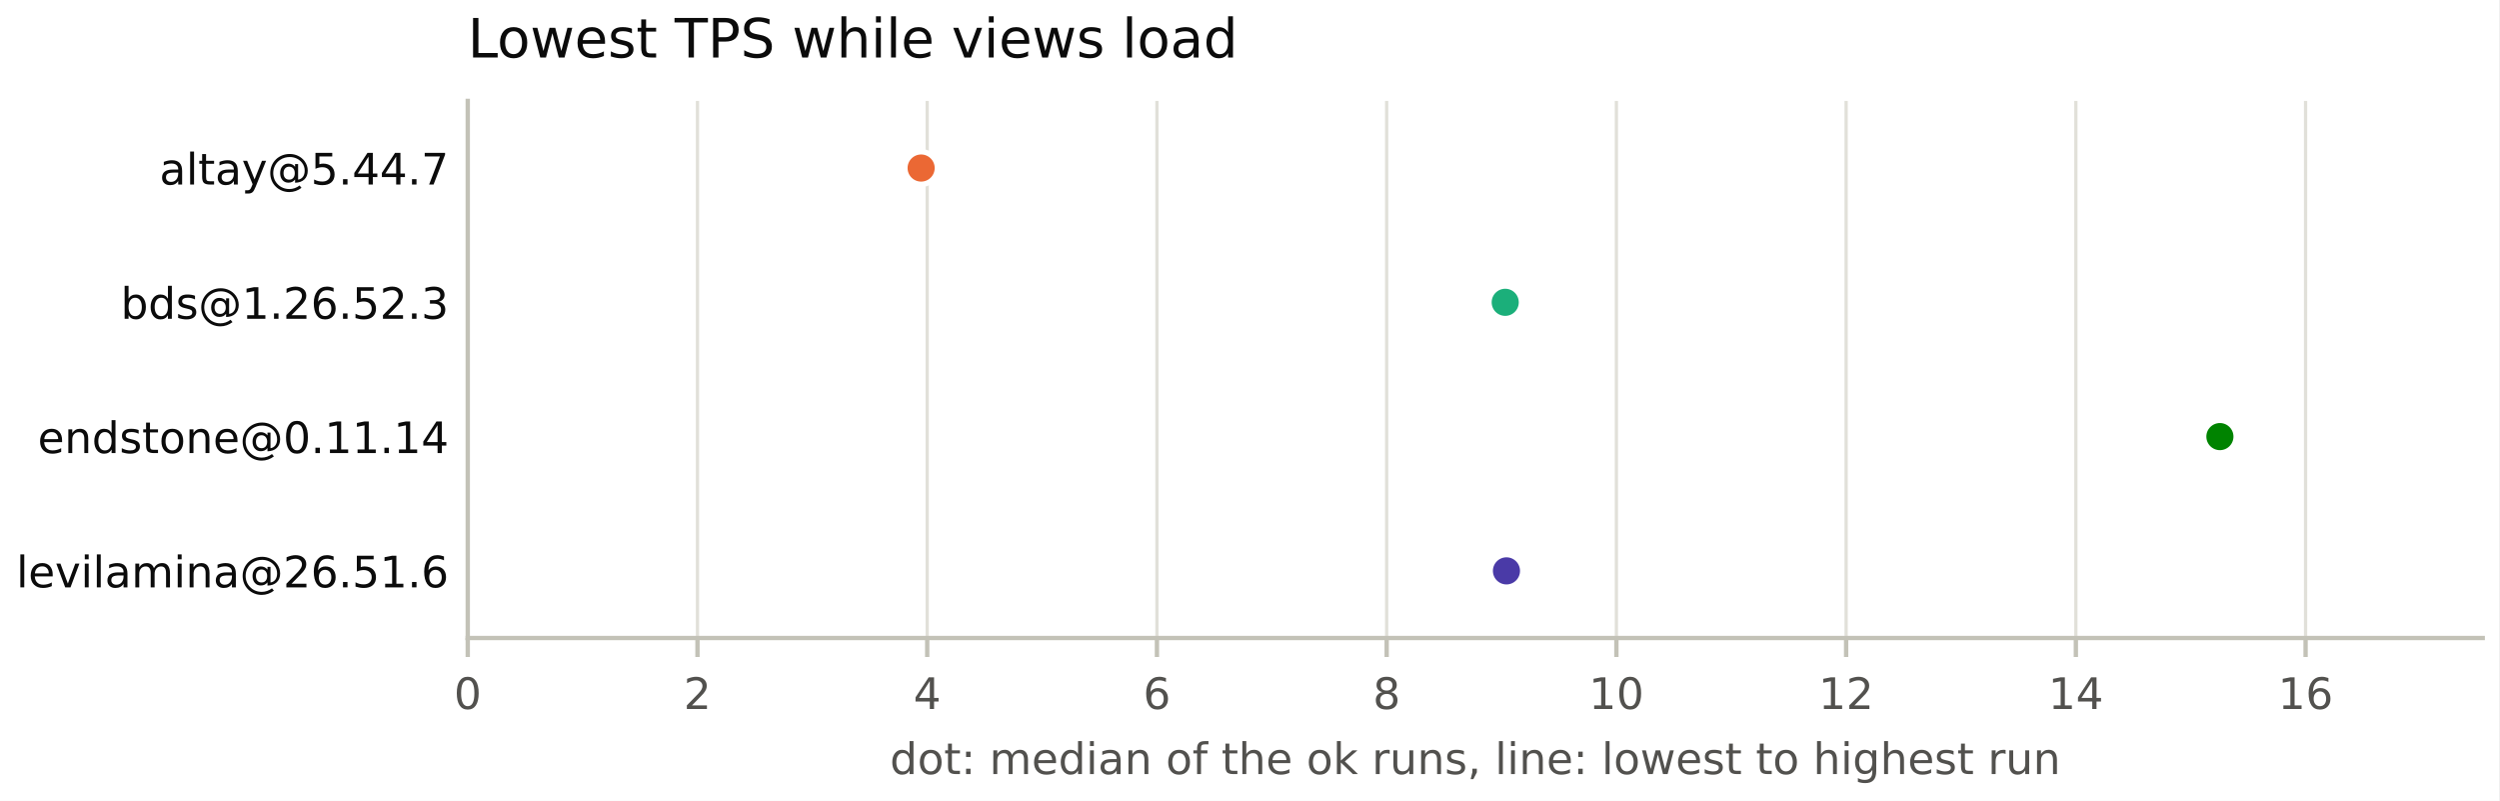
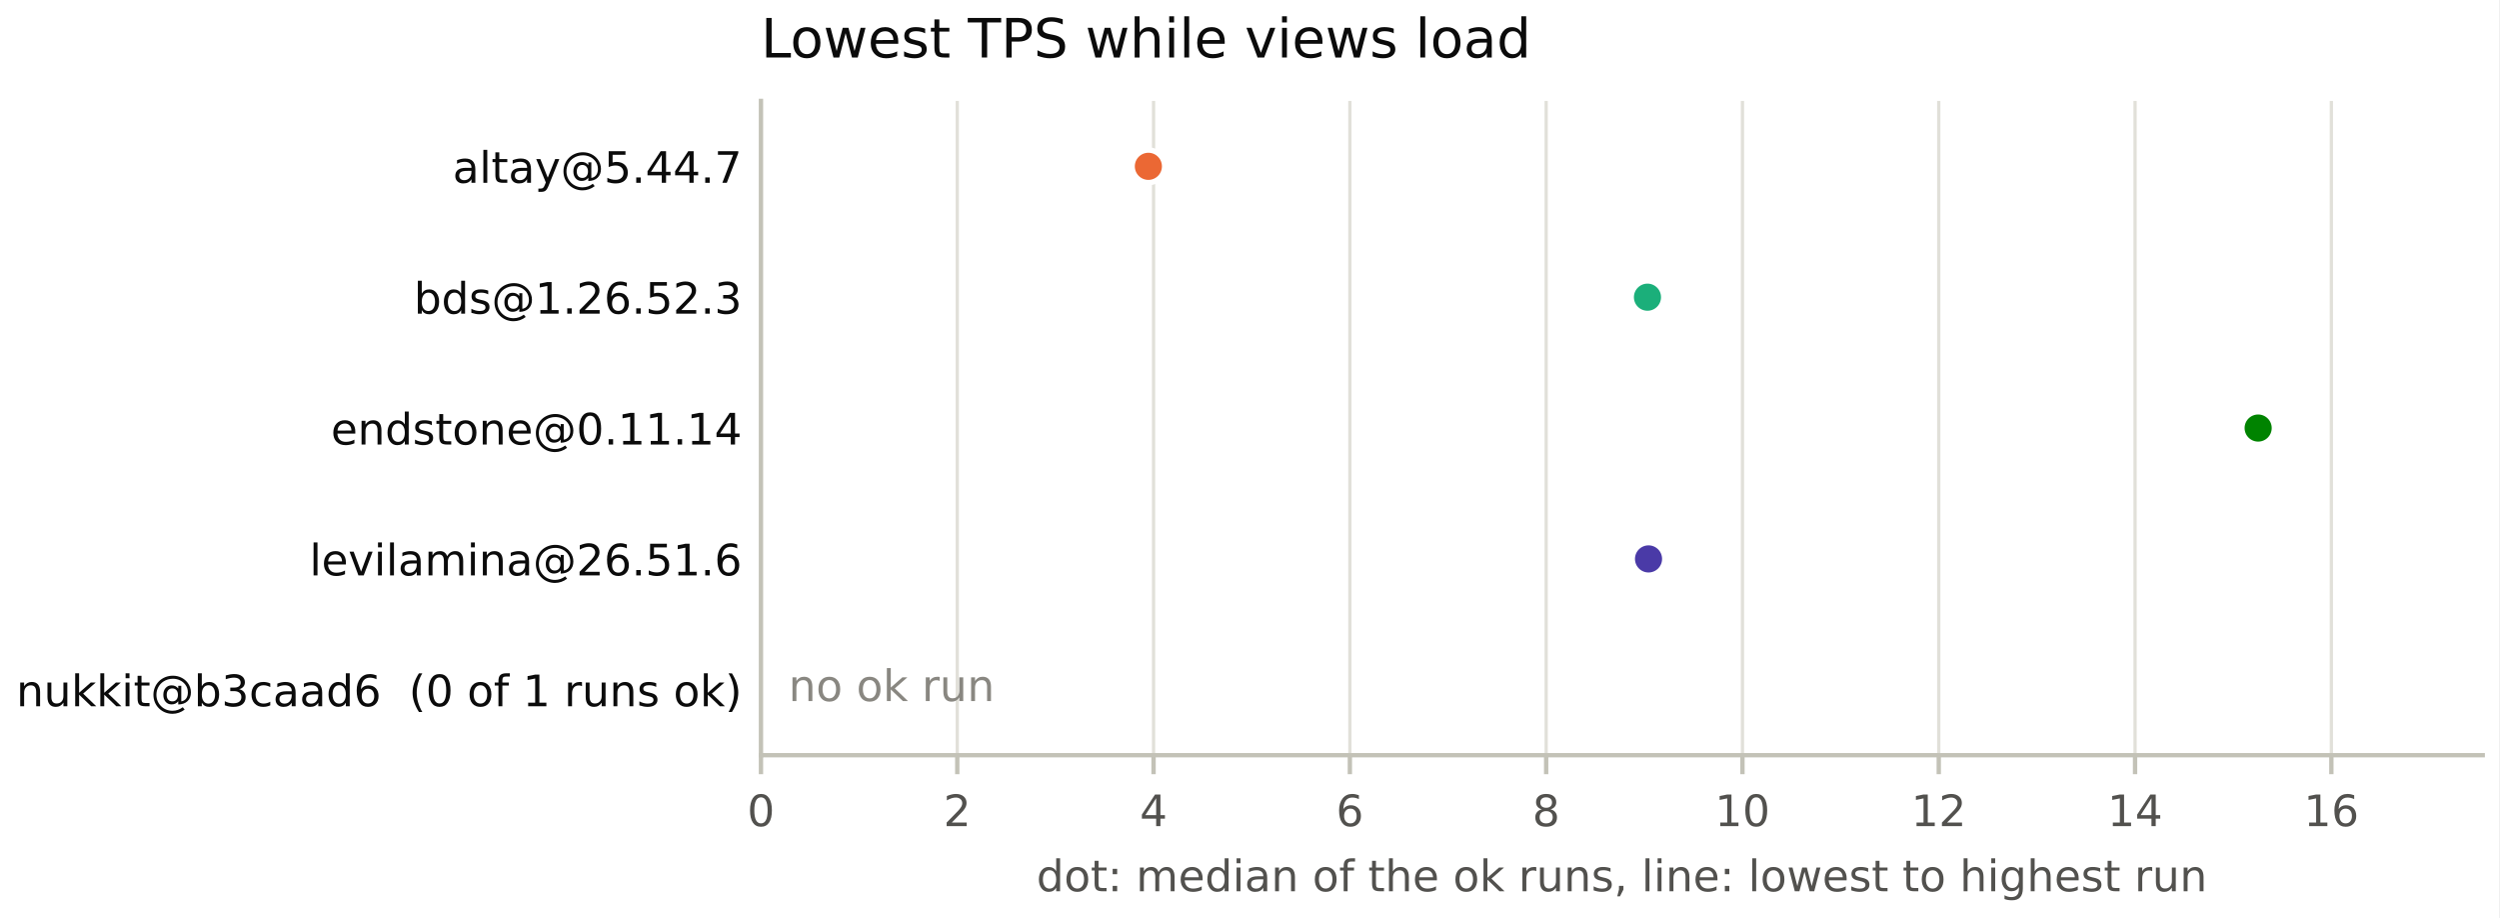
- <svg xmlns="http://www.w3.org/2000/svg" xmlns:xlink="http://www.w3.org/1999/xlink" width="460.8pt" height="147.6pt" viewBox="0 0 460.8 147.6" version="1.1">
+ <svg xmlns="http://www.w3.org/2000/svg" xmlns:xlink="http://www.w3.org/1999/xlink" width="460.8pt" height="169.2pt" viewBox="0 0 460.8 169.2" version="1.1">
  <defs>
    <style type="text/css">*{stroke-linejoin: round; stroke-linecap: butt}</style>
  </defs>
  <g id="figure_1">
    <g id="patch_1">
-       <path d="M 0 147.6  L 460.8 147.6  L 460.8 0  L 0 0  z " style="fill: #ffffff" />
+       <path d="M 0 169.2  L 460.8 169.2  L 460.8 0  L 0 0  z " style="fill: #ffffff" />
    </g>
    <g id="axes_1">
      <g id="patch_2">
-         <path d="M 86.25 117.599  L 457.8 117.599  L 457.8 18.599  L 86.25 18.599  z " style="fill: #ffffff" />
+         <path d="M 140.318 139.199  L 457.8 139.199  L 457.8 18.599  L 140.318 18.599  z " style="fill: #ffffff" />
      </g>
      <g id="matplotlib.axis_1">
        <g id="xtick_1">
          <g id="line2d_1">
-             <path d="M 86.25 117.599  L 86.25 18.599  " clip-path="url(#pc4e7d0402a)" style="fill: none; stroke: #e1e0d9; stroke-width: 0.6; stroke-linecap: square" />
+             <path d="M 140.318 139.199  L 140.318 18.599  " clip-path="url(#p6a9ef74139)" style="fill: none; stroke: #e1e0d9; stroke-width: 0.6; stroke-linecap: square" />
          </g>
          <g id="line2d_2">
            <defs>
-               <path id="mcd3a18408b" d="M 0 0  L 0 3.5  " style="stroke: #c3c2b7; stroke-width: 0.8" />
+               <path id="m540778a1bc" d="M 0 0  L 0 3.5  " style="stroke: #c3c2b7; stroke-width: 0.8" />
            </defs>
            <g>
-               <use xlink:href="#mcd3a18408b" x="86.25" y="117.599" style="fill: #c3c2b7; stroke: #c3c2b7; stroke-width: 0.8" />
+               <use xlink:href="#m540778a1bc" x="140.318" y="139.199" style="fill: #c3c2b7; stroke: #c3c2b7; stroke-width: 0.8" />
            </g>
          </g>
          <g id="text_1">
-             <g style="fill: #52514e" transform="translate(83.70524 130.6773) scale(0.08 -0.08)">
+             <g style="fill: #52514e" transform="translate(137.7727 152.2773) scale(0.08 -0.08)">
              <defs>
                <path id="DejaVuSans-13" d="M 2034 4250  Q 1547 4250 1301 3770  Q 1056 3291 1056 2328  Q 1056 1369 1301 889  Q 1547 409 2034 409  Q 2525 409 2770 889  Q 3016 1369 3016 2328  Q 3016 3291 2770 3770  Q 2525 4250 2034 4250  z M 2034 4750  Q 2819 4750 3233 4129  Q 3647 3509 3647 2328  Q 3647 1150 3233 529  Q 2819 -91 2034 -91  Q 1250 -91 836 529  Q 422 1150 422 2328  Q 422 3509 836 4129  Q 1250 4750 2034 4750  z " transform="scale(0.015625)" />
              </defs>
              <use xlink:href="#DejaVuSans-13" />
            </g>
          </g>
        </g>
        <g id="xtick_2">
          <g id="line2d_3">
-             <path d="M 128.611 117.599  L 128.611 18.599  " clip-path="url(#pc4e7d0402a)" style="fill: none; stroke: #e1e0d9; stroke-width: 0.6; stroke-linecap: square" />
+             <path d="M 176.514 139.199  L 176.514 18.599  " clip-path="url(#p6a9ef74139)" style="fill: none; stroke: #e1e0d9; stroke-width: 0.6; stroke-linecap: square" />
          </g>
          <g id="line2d_4">
            <g>
-               <use xlink:href="#mcd3a18408b" x="128.611" y="117.599" style="fill: #c3c2b7; stroke: #c3c2b7; stroke-width: 0.8" />
+               <use xlink:href="#m540778a1bc" x="176.514" y="139.199" style="fill: #c3c2b7; stroke: #c3c2b7; stroke-width: 0.8" />
            </g>
          </g>
          <g id="text_2">
-             <g style="fill: #52514e" transform="translate(126.0659 130.6773) scale(0.08 -0.08)">
+             <g style="fill: #52514e" transform="translate(173.9691 152.2773) scale(0.08 -0.08)">
              <defs>
                <path id="DejaVuSans-15" d="M 1228 531  L 3431 531  L 3431 0  L 469 0  L 469 531  Q 828 903 1448 1529  Q 2069 2156 2228 2338  Q 2531 2678 2651 2914  Q 2772 3150 2772 3378  Q 2772 3750 2511 3984  Q 2250 4219 1831 4219  Q 1534 4219 1204 4116  Q 875 4013 500 3803  L 500 4441  Q 881 4594 1212 4672  Q 1544 4750 1819 4750  Q 2544 4750 2975 4387  Q 3406 4025 3406 3419  Q 3406 3131 3298 2873  Q 3191 2616 2906 2266  Q 2828 2175 2409 1742  Q 1991 1309 1228 531  z " transform="scale(0.015625)" />
              </defs>
              <use xlink:href="#DejaVuSans-15" />
            </g>
          </g>
        </g>
        <g id="xtick_3">
          <g id="line2d_5">
-             <path d="M 170.971 117.599  L 170.971 18.599  " clip-path="url(#pc4e7d0402a)" style="fill: none; stroke: #e1e0d9; stroke-width: 0.6; stroke-linecap: square" />
+             <path d="M 212.71 139.199  L 212.71 18.599  " clip-path="url(#p6a9ef74139)" style="fill: none; stroke: #e1e0d9; stroke-width: 0.6; stroke-linecap: square" />
          </g>
          <g id="line2d_6">
            <g>
-               <use xlink:href="#mcd3a18408b" x="170.971" y="117.599" style="fill: #c3c2b7; stroke: #c3c2b7; stroke-width: 0.8" />
+               <use xlink:href="#m540778a1bc" x="212.71" y="139.199" style="fill: #c3c2b7; stroke: #c3c2b7; stroke-width: 0.8" />
            </g>
          </g>
          <g id="text_3">
-             <g style="fill: #52514e" transform="translate(168.4265 130.6773) scale(0.08 -0.08)">
+             <g style="fill: #52514e" transform="translate(210.1654 152.2773) scale(0.08 -0.08)">
              <defs>
                <path id="DejaVuSans-17" d="M 2419 4116  L 825 1625  L 2419 1625  L 2419 4116  z M 2253 4666  L 3047 4666  L 3047 1625  L 3713 1625  L 3713 1100  L 3047 1100  L 3047 0  L 2419 0  L 2419 1100  L 313 1100  L 313 1709  L 2253 4666  z " transform="scale(0.015625)" />
              </defs>
              <use xlink:href="#DejaVuSans-17" />
            </g>
          </g>
        </g>
        <g id="xtick_4">
          <g id="line2d_7">
-             <path d="M 213.332 117.599  L 213.332 18.599  " clip-path="url(#pc4e7d0402a)" style="fill: none; stroke: #e1e0d9; stroke-width: 0.6; stroke-linecap: square" />
+             <path d="M 248.907 139.199  L 248.907 18.599  " clip-path="url(#p6a9ef74139)" style="fill: none; stroke: #e1e0d9; stroke-width: 0.6; stroke-linecap: square" />
          </g>
          <g id="line2d_8">
            <g>
-               <use xlink:href="#mcd3a18408b" x="213.332" y="117.599" style="fill: #c3c2b7; stroke: #c3c2b7; stroke-width: 0.8" />
+               <use xlink:href="#m540778a1bc" x="248.907" y="139.199" style="fill: #c3c2b7; stroke: #c3c2b7; stroke-width: 0.8" />
            </g>
          </g>
          <g id="text_4">
-             <g style="fill: #52514e" transform="translate(210.7871 130.6773) scale(0.08 -0.08)">
+             <g style="fill: #52514e" transform="translate(246.3618 152.2773) scale(0.08 -0.08)">
              <defs>
                <path id="DejaVuSans-19" d="M 2113 2584  Q 1688 2584 1439 2293  Q 1191 2003 1191 1497  Q 1191 994 1439 701  Q 1688 409 2113 409  Q 2538 409 2786 701  Q 3034 994 3034 1497  Q 3034 2003 2786 2293  Q 2538 2584 2113 2584  z M 3366 4563  L 3366 3988  Q 3128 4100 2886 4159  Q 2644 4219 2406 4219  Q 1781 4219 1451 3797  Q 1122 3375 1075 2522  Q 1259 2794 1537 2939  Q 1816 3084 2150 3084  Q 2853 3084 3261 2657  Q 3669 2231 3669 1497  Q 3669 778 3244 343  Q 2819 -91 2113 -91  Q 1303 -91 875 529  Q 447 1150 447 2328  Q 447 3434 972 4092  Q 1497 4750 2381 4750  Q 2619 4750 2861 4703  Q 3103 4656 3366 4563  z " transform="scale(0.015625)" />
              </defs>
              <use xlink:href="#DejaVuSans-19" />
            </g>
          </g>
        </g>
        <g id="xtick_5">
          <g id="line2d_9">
-             <path d="M 255.693 117.599  L 255.693 18.599  " clip-path="url(#pc4e7d0402a)" style="fill: none; stroke: #e1e0d9; stroke-width: 0.6; stroke-linecap: square" />
+             <path d="M 285.103 139.199  L 285.103 18.599  " clip-path="url(#p6a9ef74139)" style="fill: none; stroke: #e1e0d9; stroke-width: 0.6; stroke-linecap: square" />
          </g>
          <g id="line2d_10">
            <g>
-               <use xlink:href="#mcd3a18408b" x="255.693" y="117.599" style="fill: #c3c2b7; stroke: #c3c2b7; stroke-width: 0.8" />
+               <use xlink:href="#m540778a1bc" x="285.103" y="139.199" style="fill: #c3c2b7; stroke: #c3c2b7; stroke-width: 0.8" />
            </g>
          </g>
          <g id="text_5">
-             <g style="fill: #52514e" transform="translate(253.1477 130.6773) scale(0.08 -0.08)">
+             <g style="fill: #52514e" transform="translate(282.5581 152.2773) scale(0.08 -0.08)">
              <defs>
                <path id="DejaVuSans-1b" d="M 2034 2216  Q 1584 2216 1326 1975  Q 1069 1734 1069 1313  Q 1069 891 1326 650  Q 1584 409 2034 409  Q 2484 409 2743 651  Q 3003 894 3003 1313  Q 3003 1734 2745 1975  Q 2488 2216 2034 2216  z M 1403 2484  Q 997 2584 770 2862  Q 544 3141 544 3541  Q 544 4100 942 4425  Q 1341 4750 2034 4750  Q 2731 4750 3128 4425  Q 3525 4100 3525 3541  Q 3525 3141 3298 2862  Q 3072 2584 2669 2484  Q 3125 2378 3379 2068  Q 3634 1759 3634 1313  Q 3634 634 3220 271  Q 2806 -91 2034 -91  Q 1263 -91 848 271  Q 434 634 434 1313  Q 434 1759 690 2068  Q 947 2378 1403 2484  z M 1172 3481  Q 1172 3119 1398 2916  Q 1625 2713 2034 2713  Q 2441 2713 2670 2916  Q 2900 3119 2900 3481  Q 2900 3844 2670 4047  Q 2441 4250 2034 4250  Q 1625 4250 1398 4047  Q 1172 3844 1172 3481  z " transform="scale(0.015625)" />
              </defs>
              <use xlink:href="#DejaVuSans-1b" />
            </g>
          </g>
        </g>
        <g id="xtick_6">
          <g id="line2d_11">
-             <path d="M 298.053 117.599  L 298.053 18.599  " clip-path="url(#pc4e7d0402a)" style="fill: none; stroke: #e1e0d9; stroke-width: 0.6; stroke-linecap: square" />
+             <path d="M 321.299 139.199  L 321.299 18.599  " clip-path="url(#p6a9ef74139)" style="fill: none; stroke: #e1e0d9; stroke-width: 0.6; stroke-linecap: square" />
          </g>
          <g id="line2d_12">
            <g>
-               <use xlink:href="#mcd3a18408b" x="298.053" y="117.599" style="fill: #c3c2b7; stroke: #c3c2b7; stroke-width: 0.8" />
+               <use xlink:href="#m540778a1bc" x="321.299" y="139.199" style="fill: #c3c2b7; stroke: #c3c2b7; stroke-width: 0.8" />
            </g>
          </g>
          <g id="text_6">
-             <g style="fill: #52514e" transform="translate(292.9633 130.6773) scale(0.08 -0.08)">
+             <g style="fill: #52514e" transform="translate(316.2095 152.2773) scale(0.08 -0.08)">
              <defs>
                <path id="DejaVuSans-14" d="M 794 531  L 1825 531  L 1825 4091  L 703 3866  L 703 4441  L 1819 4666  L 2450 4666  L 2450 531  L 3481 531  L 3481 0  L 794 0  L 794 531  z " transform="scale(0.015625)" />
              </defs>
              <use xlink:href="#DejaVuSans-14" />
              <use xlink:href="#DejaVuSans-13" transform="translate(63.625 0)" />
            </g>
          </g>
        </g>
        <g id="xtick_7">
          <g id="line2d_13">
-             <path d="M 340.414 117.599  L 340.414 18.599  " clip-path="url(#pc4e7d0402a)" style="fill: none; stroke: #e1e0d9; stroke-width: 0.6; stroke-linecap: square" />
+             <path d="M 357.496 139.199  L 357.496 18.599  " clip-path="url(#p6a9ef74139)" style="fill: none; stroke: #e1e0d9; stroke-width: 0.6; stroke-linecap: square" />
          </g>
          <g id="line2d_14">
            <g>
-               <use xlink:href="#mcd3a18408b" x="340.414" y="117.599" style="fill: #c3c2b7; stroke: #c3c2b7; stroke-width: 0.8" />
+               <use xlink:href="#m540778a1bc" x="357.496" y="139.199" style="fill: #c3c2b7; stroke: #c3c2b7; stroke-width: 0.8" />
            </g>
          </g>
          <g id="text_7">
-             <g style="fill: #52514e" transform="translate(335.3239 130.6773) scale(0.08 -0.08)">
+             <g style="fill: #52514e" transform="translate(352.4058 152.2773) scale(0.08 -0.08)">
              <use xlink:href="#DejaVuSans-14" />
              <use xlink:href="#DejaVuSans-15" transform="translate(63.625 0)" />
            </g>
          </g>
        </g>
        <g id="xtick_8">
          <g id="line2d_15">
-             <path d="M 382.775 117.599  L 382.775 18.599  " clip-path="url(#pc4e7d0402a)" style="fill: none; stroke: #e1e0d9; stroke-width: 0.6; stroke-linecap: square" />
+             <path d="M 393.692 139.199  L 393.692 18.599  " clip-path="url(#p6a9ef74139)" style="fill: none; stroke: #e1e0d9; stroke-width: 0.6; stroke-linecap: square" />
          </g>
          <g id="line2d_16">
            <g>
-               <use xlink:href="#mcd3a18408b" x="382.775" y="117.599" style="fill: #c3c2b7; stroke: #c3c2b7; stroke-width: 0.8" />
+               <use xlink:href="#m540778a1bc" x="393.692" y="139.199" style="fill: #c3c2b7; stroke: #c3c2b7; stroke-width: 0.8" />
            </g>
          </g>
          <g id="text_8">
-             <g style="fill: #52514e" transform="translate(377.6846 130.6773) scale(0.08 -0.08)">
+             <g style="fill: #52514e" transform="translate(388.6021 152.2773) scale(0.08 -0.08)">
              <use xlink:href="#DejaVuSans-14" />
              <use xlink:href="#DejaVuSans-17" transform="translate(63.625 0)" />
            </g>
          </g>
        </g>
        <g id="xtick_9">
          <g id="line2d_17">
-             <path d="M 425.135 117.599  L 425.135 18.599  " clip-path="url(#pc4e7d0402a)" style="fill: none; stroke: #e1e0d9; stroke-width: 0.6; stroke-linecap: square" />
+             <path d="M 429.888 139.199  L 429.888 18.599  " clip-path="url(#p6a9ef74139)" style="fill: none; stroke: #e1e0d9; stroke-width: 0.6; stroke-linecap: square" />
          </g>
          <g id="line2d_18">
            <g>
-               <use xlink:href="#mcd3a18408b" x="425.135" y="117.599" style="fill: #c3c2b7; stroke: #c3c2b7; stroke-width: 0.8" />
+               <use xlink:href="#m540778a1bc" x="429.888" y="139.199" style="fill: #c3c2b7; stroke: #c3c2b7; stroke-width: 0.8" />
            </g>
          </g>
          <g id="text_9">
-             <g style="fill: #52514e" transform="translate(420.0452 130.6773) scale(0.08 -0.08)">
+             <g style="fill: #52514e" transform="translate(424.7985 152.2773) scale(0.08 -0.08)">
              <use xlink:href="#DejaVuSans-14" />
              <use xlink:href="#DejaVuSans-19" transform="translate(63.625 0)" />
            </g>
          </g>
        </g>
        <g id="text_10">
-           <g style="fill: #52514e" transform="translate(164.0894 142.6779) scale(0.08 -0.08)">
+           <g style="fill: #52514e" transform="translate(191.1231 164.2779) scale(0.08 -0.08)">
            <defs>
              <path id="DejaVuSans-47" d="M 2906 2969  L 2906 4863  L 3481 4863  L 3481 0  L 2906 0  L 2906 525  Q 2725 213 2448 61  Q 2172 -91 1784 -91  Q 1150 -91 751 415  Q 353 922 353 1747  Q 353 2572 751 3078  Q 1150 3584 1784 3584  Q 2172 3584 2448 3432  Q 2725 3281 2906 2969  z M 947 1747  Q 947 1113 1208 752  Q 1469 391 1925 391  Q 2381 391 2643 752  Q 2906 1113 2906 1747  Q 2906 2381 2643 2742  Q 2381 3103 1925 3103  Q 1469 3103 1208 2742  Q 947 2381 947 1747  z " transform="scale(0.015625)" />
              <path id="DejaVuSans-52" d="M 1959 3097  Q 1497 3097 1228 2736  Q 959 2375 959 1747  Q 959 1119 1226 758  Q 1494 397 1959 397  Q 2419 397 2687 759  Q 2956 1122 2956 1747  Q 2956 2369 2687 2733  Q 2419 3097 1959 3097  z M 1959 3584  Q 2709 3584 3137 3096  Q 3566 2609 3566 1747  Q 3566 888 3137 398  Q 2709 -91 1959 -91  Q 1206 -91 779 398  Q 353 888 353 1747  Q 353 2609 779 3096  Q 1206 3584 1959 3584  z " transform="scale(0.015625)" />
              <path id="DejaVuSans-57" d="M 1172 4494  L 1172 3500  L 2356 3500  L 2356 3053  L 1172 3053  L 1172 1153  Q 1172 725 1289 603  Q 1406 481 1766 481  L 2356 481  L 2356 0  L 1766 0  Q 1100 0 847 248  Q 594 497 594 1153  L 594 3053  L 172 3053  L 172 3500  L 594 3500  L 594 4494  L 1172 4494  z " transform="scale(0.015625)" />
              <path id="DejaVuSans-1d" d="M 750 794  L 1409 794  L 1409 0  L 750 0  L 750 794  z M 750 3309  L 1409 3309  L 1409 2516  L 750 2516  L 750 3309  z " transform="scale(0.015625)" />
              <path id="DejaVuSans-3" transform="scale(0.015625)" />
              <path id="DejaVuSans-50" d="M 3328 2828  Q 3544 3216 3844 3400  Q 4144 3584 4550 3584  Q 5097 3584 5394 3201  Q 5691 2819 5691 2113  L 5691 0  L 5113 0  L 5113 2094  Q 5113 2597 4934 2840  Q 4756 3084 4391 3084  Q 3944 3084 3684 2787  Q 3425 2491 3425 1978  L 3425 0  L 2847 0  L 2847 2094  Q 2847 2600 2669 2842  Q 2491 3084 2119 3084  Q 1678 3084 1418 2786  Q 1159 2488 1159 1978  L 1159 0  L 581 0  L 581 3500  L 1159 3500  L 1159 2956  Q 1356 3278 1631 3431  Q 1906 3584 2284 3584  Q 2666 3584 2933 3390  Q 3200 3197 3328 2828  z " transform="scale(0.015625)" />
              <path id="DejaVuSans-48" d="M 3597 1894  L 3597 1613  L 953 1613  Q 991 1019 1311 708  Q 1631 397 2203 397  Q 2534 397 2845 478  Q 3156 559 3463 722  L 3463 178  Q 3153 47 2828 -22  Q 2503 -91 2169 -91  Q 1331 -91 842 396  Q 353 884 353 1716  Q 353 2575 817 3079  Q 1281 3584 2069 3584  Q 2775 3584 3186 3129  Q 3597 2675 3597 1894  z M 3022 2063  Q 3016 2534 2758 2815  Q 2500 3097 2075 3097  Q 1594 3097 1305 2825  Q 1016 2553 972 2059  L 3022 2063  z " transform="scale(0.015625)" />
              <path id="DejaVuSans-4c" d="M 603 3500  L 1178 3500  L 1178 0  L 603 0  L 603 3500  z M 603 4863  L 1178 4863  L 1178 4134  L 603 4134  L 603 4863  z " transform="scale(0.015625)" />
              <path id="DejaVuSans-44" d="M 2194 1759  Q 1497 1759 1228 1600  Q 959 1441 959 1056  Q 959 750 1161 570  Q 1363 391 1709 391  Q 2188 391 2477 730  Q 2766 1069 2766 1631  L 2766 1759  L 2194 1759  z M 3341 1997  L 3341 0  L 2766 0  L 2766 531  Q 2569 213 2275 61  Q 1981 -91 1556 -91  Q 1019 -91 701 211  Q 384 513 384 1019  Q 384 1609 779 1909  Q 1175 2209 1959 2209  L 2766 2209  L 2766 2266  Q 2766 2663 2505 2880  Q 2244 3097 1772 3097  Q 1472 3097 1187 3025  Q 903 2953 641 2809  L 641 3341  Q 956 3463 1253 3523  Q 1550 3584 1831 3584  Q 2591 3584 2966 3190  Q 3341 2797 3341 1997  z " transform="scale(0.015625)" />
              <path id="DejaVuSans-51" d="M 3513 2113  L 3513 0  L 2938 0  L 2938 2094  Q 2938 2591 2744 2837  Q 2550 3084 2163 3084  Q 1697 3084 1428 2787  Q 1159 2491 1159 1978  L 1159 0  L 581 0  L 581 3500  L 1159 3500  L 1159 2956  Q 1366 3272 1645 3428  Q 1925 3584 2291 3584  Q 2894 3584 3203 3211  Q 3513 2838 3513 2113  z " transform="scale(0.015625)" />
              <path id="DejaVuSans-49" d="M 2375 4863  L 2375 4384  L 1825 4384  Q 1516 4384 1395 4259  Q 1275 4134 1275 3809  L 1275 3500  L 2222 3500  L 2222 3053  L 1275 3053  L 1275 0  L 697 0  L 697 3053  L 147 3053  L 147 3500  L 697 3500  L 697 3744  Q 697 4328 969 4595  Q 1241 4863 1831 4863  L 2375 4863  z " transform="scale(0.015625)" />
              <path id="DejaVuSans-4b" d="M 3513 2113  L 3513 0  L 2938 0  L 2938 2094  Q 2938 2591 2744 2837  Q 2550 3084 2163 3084  Q 1697 3084 1428 2787  Q 1159 2491 1159 1978  L 1159 0  L 581 0  L 581 4863  L 1159 4863  L 1159 2956  Q 1366 3272 1645 3428  Q 1925 3584 2291 3584  Q 2894 3584 3203 3211  Q 3513 2838 3513 2113  z " transform="scale(0.015625)" />
              <path id="DejaVuSans-4e" d="M 581 4863  L 1159 4863  L 1159 1991  L 2875 3500  L 3609 3500  L 1753 1863  L 3688 0  L 2938 0  L 1159 1709  L 1159 0  L 581 0  L 581 4863  z " transform="scale(0.015625)" />
              <path id="DejaVuSans-55" d="M 2631 2963  Q 2534 3019 2420 3045  Q 2306 3072 2169 3072  Q 1681 3072 1420 2755  Q 1159 2438 1159 1844  L 1159 0  L 581 0  L 581 3500  L 1159 3500  L 1159 2956  Q 1341 3275 1631 3429  Q 1922 3584 2338 3584  Q 2397 3584 2469 3576  Q 2541 3569 2628 3553  L 2631 2963  z " transform="scale(0.015625)" />
              <path id="DejaVuSans-58" d="M 544 1381  L 544 3500  L 1119 3500  L 1119 1403  Q 1119 906 1312 657  Q 1506 409 1894 409  Q 2359 409 2629 706  Q 2900 1003 2900 1516  L 2900 3500  L 3475 3500  L 3475 0  L 2900 0  L 2900 538  Q 2691 219 2414 64  Q 2138 -91 1772 -91  Q 1169 -91 856 284  Q 544 659 544 1381  z M 1991 3584  L 1991 3584  z " transform="scale(0.015625)" />
              <path id="DejaVuSans-56" d="M 2834 3397  L 2834 2853  Q 2591 2978 2328 3040  Q 2066 3103 1784 3103  Q 1356 3103 1142 2972  Q 928 2841 928 2578  Q 928 2378 1081 2264  Q 1234 2150 1697 2047  L 1894 2003  Q 2506 1872 2764 1633  Q 3022 1394 3022 966  Q 3022 478 2636 193  Q 2250 -91 1575 -91  Q 1294 -91 989 -36  Q 684 19 347 128  L 347 722  Q 666 556 975 473  Q 1284 391 1588 391  Q 1994 391 2212 530  Q 2431 669 2431 922  Q 2431 1156 2273 1281  Q 2116 1406 1581 1522  L 1381 1569  Q 847 1681 609 1914  Q 372 2147 372 2553  Q 372 3047 722 3315  Q 1072 3584 1716 3584  Q 2034 3584 2315 3537  Q 2597 3491 2834 3397  z " transform="scale(0.015625)" />
              <path id="DejaVuSans-f" d="M 750 794  L 1409 794  L 1409 256  L 897 -744  L 494 -744  L 750 256  L 750 794  z " transform="scale(0.015625)" />
              <path id="DejaVuSans-4f" d="M 603 4863  L 1178 4863  L 1178 0  L 603 0  L 603 4863  z " transform="scale(0.015625)" />
              <path id="DejaVuSans-5a" d="M 269 3500  L 844 3500  L 1563 769  L 2278 3500  L 2956 3500  L 3675 769  L 4391 3500  L 4966 3500  L 4050 0  L 3372 0  L 2619 2869  L 1863 0  L 1184 0  L 269 3500  z " transform="scale(0.015625)" />
              <path id="DejaVuSans-4a" d="M 2906 1791  Q 2906 2416 2648 2759  Q 2391 3103 1925 3103  Q 1463 3103 1205 2759  Q 947 2416 947 1791  Q 947 1169 1205 825  Q 1463 481 1925 481  Q 2391 481 2648 825  Q 2906 1169 2906 1791  z M 3481 434  Q 3481 -459 3084 -895  Q 2688 -1331 1869 -1331  Q 1566 -1331 1297 -1286  Q 1028 -1241 775 -1147  L 775 -588  Q 1028 -725 1275 -790  Q 1522 -856 1778 -856  Q 2344 -856 2625 -561  Q 2906 -266 2906 331  L 2906 616  Q 2728 306 2450 153  Q 2172 0 1784 0  Q 1141 0 747 490  Q 353 981 353 1791  Q 353 2603 747 3093  Q 1141 3584 1784 3584  Q 2172 3584 2450 3431  Q 2728 3278 2906 2969  L 2906 3500  L 3481 3500  L 3481 434  z " transform="scale(0.015625)" />
            </defs>
            <use xlink:href="#DejaVuSans-47" />
            <use xlink:href="#DejaVuSans-52" transform="translate(63.48438 0)" />
            <use xlink:href="#DejaVuSans-57" transform="translate(124.6719 0)" />
            <use xlink:href="#DejaVuSans-1d" transform="translate(163.875 0)" />
            <use xlink:href="#DejaVuSans-3" transform="translate(197.5625 0)" />
            <use xlink:href="#DejaVuSans-50" transform="translate(229.3438 0)" />
            <use xlink:href="#DejaVuSans-48" transform="translate(326.75 0)" />
            <use xlink:href="#DejaVuSans-47" transform="translate(388.2812 0)" />
            <use xlink:href="#DejaVuSans-4c" transform="translate(451.7656 0)" />
            <use xlink:href="#DejaVuSans-44" transform="translate(479.5469 0)" />
            <use xlink:href="#DejaVuSans-51" transform="translate(540.8281 0)" />
            <use xlink:href="#DejaVuSans-3" transform="translate(604.2031 0)" />
            <use xlink:href="#DejaVuSans-52" transform="translate(635.9844 0)" />
            <use xlink:href="#DejaVuSans-49" transform="translate(697.1719 0)" />
            <use xlink:href="#DejaVuSans-3" transform="translate(732.375 0)" />
            <use xlink:href="#DejaVuSans-57" transform="translate(764.1562 0)" />
            <use xlink:href="#DejaVuSans-4b" transform="translate(803.3594 0)" />
            <use xlink:href="#DejaVuSans-48" transform="translate(866.7344 0)" />
            <use xlink:href="#DejaVuSans-3" transform="translate(928.2656 0)" />
            <use xlink:href="#DejaVuSans-52" transform="translate(960.0469 0)" />
            <use xlink:href="#DejaVuSans-4e" transform="translate(1021.234 0)" />
            <use xlink:href="#DejaVuSans-3" transform="translate(1079.141 0)" />
            <use xlink:href="#DejaVuSans-55" transform="translate(1110.922 0)" />
            <use xlink:href="#DejaVuSans-58" transform="translate(1152.031 0)" />
            <use xlink:href="#DejaVuSans-51" transform="translate(1215.406 0)" />
            <use xlink:href="#DejaVuSans-56" transform="translate(1278.781 0)" />
            <use xlink:href="#DejaVuSans-f" transform="translate(1330.875 0)" />
            <use xlink:href="#DejaVuSans-3" transform="translate(1362.656 0)" />
            <use xlink:href="#DejaVuSans-4f" transform="translate(1394.438 0)" />
            <use xlink:href="#DejaVuSans-4c" transform="translate(1422.219 0)" />
            <use xlink:href="#DejaVuSans-51" transform="translate(1450 0)" />
            <use xlink:href="#DejaVuSans-48" transform="translate(1513.375 0)" />
            <use xlink:href="#DejaVuSans-1d" transform="translate(1574.906 0)" />
            <use xlink:href="#DejaVuSans-3" transform="translate(1608.594 0)" />
            <use xlink:href="#DejaVuSans-4f" transform="translate(1640.375 0)" />
            <use xlink:href="#DejaVuSans-52" transform="translate(1668.156 0)" />
            <use xlink:href="#DejaVuSans-5a" transform="translate(1729.344 0)" />
            <use xlink:href="#DejaVuSans-48" transform="translate(1811.125 0)" />
            <use xlink:href="#DejaVuSans-56" transform="translate(1872.656 0)" />
            <use xlink:href="#DejaVuSans-57" transform="translate(1924.75 0)" />
            <use xlink:href="#DejaVuSans-3" transform="translate(1963.953 0)" />
            <use xlink:href="#DejaVuSans-57" transform="translate(1995.734 0)" />
            <use xlink:href="#DejaVuSans-52" transform="translate(2034.938 0)" />
            <use xlink:href="#DejaVuSans-3" transform="translate(2096.125 0)" />
            <use xlink:href="#DejaVuSans-4b" transform="translate(2127.906 0)" />
            <use xlink:href="#DejaVuSans-4c" transform="translate(2191.281 0)" />
            <use xlink:href="#DejaVuSans-4a" transform="translate(2219.062 0)" />
            <use xlink:href="#DejaVuSans-4b" transform="translate(2282.547 0)" />
            <use xlink:href="#DejaVuSans-48" transform="translate(2345.922 0)" />
            <use xlink:href="#DejaVuSans-56" transform="translate(2407.453 0)" />
            <use xlink:href="#DejaVuSans-57" transform="translate(2459.547 0)" />
            <use xlink:href="#DejaVuSans-3" transform="translate(2498.75 0)" />
            <use xlink:href="#DejaVuSans-55" transform="translate(2530.531 0)" />
            <use xlink:href="#DejaVuSans-58" transform="translate(2571.641 0)" />
            <use xlink:href="#DejaVuSans-51" transform="translate(2635.016 0)" />
          </g>
        </g>
      </g>
      <g id="matplotlib.axis_2">
        <g id="ytick_1">
          <g id="line2d_19" />
          <g id="text_11">
-             <g style="fill: #0b0b0b" transform="translate(29.40649 34.01311) scale(0.08 -0.08)">
+             <g style="fill: #0b0b0b" transform="translate(83.47399 33.6981) scale(0.08 -0.08)">
              <defs>
                <path id="DejaVuSans-5c" d="M 2059 -325  Q 1816 -950 1584 -1140  Q 1353 -1331 966 -1331  L 506 -1331  L 506 -850  L 844 -850  Q 1081 -850 1212 -737  Q 1344 -625 1503 -206  L 1606 56  L 191 3500  L 800 3500  L 1894 763  L 2988 3500  L 3597 3500  L 2059 -325  z " transform="scale(0.015625)" />
                <path id="DejaVuSans-23" d="M 2381 1678  Q 2381 1231 2603 976  Q 2825 722 3213 722  Q 3597 722 3817 978  Q 4038 1234 4038 1678  Q 4038 2116 3813 2373  Q 3588 2631 3206 2631  Q 2828 2631 2604 2375  Q 2381 2119 2381 1678  z M 4084 744  Q 3897 503 3655 389  Q 3413 275 3091 275  Q 2553 275 2217 664  Q 1881 1053 1881 1678  Q 1881 2303 2218 2693  Q 2556 3084 3091 3084  Q 3413 3084 3656 2967  Q 3900 2850 4084 2613  L 4084 3022  L 4531 3022  L 4531 722  Q 4988 791 5245 1139  Q 5503 1488 5503 2041  Q 5503 2375 5404 2669  Q 5306 2963 5106 3213  Q 4781 3622 4314 3839  Q 3847 4056 3297 4056  Q 2913 4056 2559 3954  Q 2206 3853 1906 3653  Q 1416 3334 1139 2817  Q 863 2300 863 1697  Q 863 1200 1042 765  Q 1222 331 1563 0  Q 1891 -325 2322 -495  Q 2753 -666 3244 -666  Q 3647 -666 4036 -530  Q 4425 -394 4750 -141  L 5031 -488  Q 4641 -791 4180 -952  Q 3719 -1113 3244 -1113  Q 2666 -1113 2153 -908  Q 1641 -703 1241 -313  Q 841 78 631 592  Q 422 1106 422 1697  Q 422 2266 634 2781  Q 847 3297 1241 3688  Q 1644 4084 2172 4295  Q 2700 4506 3291 4506  Q 3953 4506 4520 4234  Q 5088 3963 5472 3463  Q 5706 3156 5829 2797  Q 5953 2438 5953 2053  Q 5953 1231 5456 756  Q 4959 281 4084 263  L 4084 744  z " transform="scale(0.015625)" />
                <path id="DejaVuSans-18" d="M 691 4666  L 3169 4666  L 3169 4134  L 1269 4134  L 1269 2991  Q 1406 3038 1543 3061  Q 1681 3084 1819 3084  Q 2600 3084 3056 2656  Q 3513 2228 3513 1497  Q 3513 744 3044 326  Q 2575 -91 1722 -91  Q 1428 -91 1123 -41  Q 819 9 494 109  L 494 744  Q 775 591 1075 516  Q 1375 441 1709 441  Q 2250 441 2565 725  Q 2881 1009 2881 1497  Q 2881 1984 2565 2268  Q 2250 2553 1709 2553  Q 1456 2553 1204 2497  Q 953 2441 691 2322  L 691 4666  z " transform="scale(0.015625)" />
                <path id="DejaVuSans-11" d="M 684 794  L 1344 794  L 1344 0  L 684 0  L 684 794  z " transform="scale(0.015625)" />
                <path id="DejaVuSans-1a" d="M 525 4666  L 3525 4666  L 3525 4397  L 1831 0  L 1172 0  L 2766 4134  L 525 4134  L 525 4666  z " transform="scale(0.015625)" />
              </defs>
              <use xlink:href="#DejaVuSans-44" />
              <use xlink:href="#DejaVuSans-4f" transform="translate(61.28125 0)" />
              <use xlink:href="#DejaVuSans-57" transform="translate(89.0625 0)" />
              <use xlink:href="#DejaVuSans-44" transform="translate(128.2656 0)" />
              <use xlink:href="#DejaVuSans-5c" transform="translate(189.5469 0)" />
              <use xlink:href="#DejaVuSans-23" transform="translate(248.7344 0)" />
              <use xlink:href="#DejaVuSans-18" transform="translate(348.7344 0)" />
              <use xlink:href="#DejaVuSans-11" transform="translate(412.3594 0)" />
              <use xlink:href="#DejaVuSans-17" transform="translate(444.1406 0)" />
              <use xlink:href="#DejaVuSans-17" transform="translate(507.7656 0)" />
              <use xlink:href="#DejaVuSans-11" transform="translate(571.3906 0)" />
              <use xlink:href="#DejaVuSans-1a" transform="translate(603.1719 0)" />
            </g>
          </g>
        </g>
        <g id="ytick_2">
          <g id="line2d_20" />
          <g id="text_12">
-             <g style="fill: #0b0b0b" transform="translate(22.25774 58.76322) scale(0.08 -0.08)">
+             <g style="fill: #0b0b0b" transform="translate(76.32524 57.81819) scale(0.08 -0.08)">
              <defs>
                <path id="DejaVuSans-45" d="M 3116 1747  Q 3116 2381 2855 2742  Q 2594 3103 2138 3103  Q 1681 3103 1420 2742  Q 1159 2381 1159 1747  Q 1159 1113 1420 752  Q 1681 391 2138 391  Q 2594 391 2855 752  Q 3116 1113 3116 1747  z M 1159 2969  Q 1341 3281 1617 3432  Q 1894 3584 2278 3584  Q 2916 3584 3314 3078  Q 3713 2572 3713 1747  Q 3713 922 3314 415  Q 2916 -91 2278 -91  Q 1894 -91 1617 61  Q 1341 213 1159 525  L 1159 0  L 581 0  L 581 4863  L 1159 4863  L 1159 2969  z " transform="scale(0.015625)" />
                <path id="DejaVuSans-16" d="M 2597 2516  Q 3050 2419 3304 2112  Q 3559 1806 3559 1356  Q 3559 666 3084 287  Q 2609 -91 1734 -91  Q 1441 -91 1130 -33  Q 819 25 488 141  L 488 750  Q 750 597 1062 519  Q 1375 441 1716 441  Q 2309 441 2620 675  Q 2931 909 2931 1356  Q 2931 1769 2642 2001  Q 2353 2234 1838 2234  L 1294 2234  L 1294 2753  L 1863 2753  Q 2328 2753 2575 2939  Q 2822 3125 2822 3475  Q 2822 3834 2567 4026  Q 2313 4219 1838 4219  Q 1578 4219 1281 4162  Q 984 4106 628 3988  L 628 4550  Q 988 4650 1302 4700  Q 1616 4750 1894 4750  Q 2613 4750 3031 4423  Q 3450 4097 3450 3541  Q 3450 3153 3228 2886  Q 3006 2619 2597 2516  z " transform="scale(0.015625)" />
              </defs>
              <use xlink:href="#DejaVuSans-45" />
              <use xlink:href="#DejaVuSans-47" transform="translate(63.48438 0)" />
              <use xlink:href="#DejaVuSans-56" transform="translate(126.9688 0)" />
              <use xlink:href="#DejaVuSans-23" transform="translate(179.0625 0)" />
              <use xlink:href="#DejaVuSans-14" transform="translate(279.0625 0)" />
              <use xlink:href="#DejaVuSans-11" transform="translate(342.6875 0)" />
              <use xlink:href="#DejaVuSans-15" transform="translate(374.4688 0)" />
              <use xlink:href="#DejaVuSans-19" transform="translate(438.0938 0)" />
              <use xlink:href="#DejaVuSans-11" transform="translate(501.7188 0)" />
              <use xlink:href="#DejaVuSans-18" transform="translate(533.5 0)" />
              <use xlink:href="#DejaVuSans-15" transform="translate(597.125 0)" />
              <use xlink:href="#DejaVuSans-11" transform="translate(660.75 0)" />
              <use xlink:href="#DejaVuSans-16" transform="translate(692.5312 0)" />
            </g>
          </g>
        </g>
        <g id="ytick_3">
          <g id="line2d_21" />
          <g id="text_13">
-             <g style="fill: #0b0b0b" transform="translate(6.95274 83.51334) scale(0.08 -0.08)">
+             <g style="fill: #0b0b0b" transform="translate(61.02024 81.93828) scale(0.08 -0.08)">
              <use xlink:href="#DejaVuSans-48" />
              <use xlink:href="#DejaVuSans-51" transform="translate(61.53125 0)" />
              <use xlink:href="#DejaVuSans-47" transform="translate(124.9062 0)" />
              <use xlink:href="#DejaVuSans-56" transform="translate(188.3906 0)" />
              <use xlink:href="#DejaVuSans-57" transform="translate(240.4844 0)" />
              <use xlink:href="#DejaVuSans-52" transform="translate(279.6875 0)" />
              <use xlink:href="#DejaVuSans-51" transform="translate(340.875 0)" />
              <use xlink:href="#DejaVuSans-48" transform="translate(404.25 0)" />
              <use xlink:href="#DejaVuSans-23" transform="translate(465.7812 0)" />
              <use xlink:href="#DejaVuSans-13" transform="translate(565.7812 0)" />
              <use xlink:href="#DejaVuSans-11" transform="translate(629.4062 0)" />
              <use xlink:href="#DejaVuSans-14" transform="translate(661.1875 0)" />
              <use xlink:href="#DejaVuSans-14" transform="translate(724.8125 0)" />
              <use xlink:href="#DejaVuSans-11" transform="translate(788.4375 0)" />
              <use xlink:href="#DejaVuSans-14" transform="translate(820.2188 0)" />
              <use xlink:href="#DejaVuSans-17" transform="translate(883.8438 0)" />
            </g>
          </g>
        </g>
        <g id="ytick_4">
          <g id="line2d_22" />
          <g id="text_14">
-             <g style="fill: #0b0b0b" transform="translate(3.00024 108.2635) scale(0.08 -0.08)">
+             <g style="fill: #0b0b0b" transform="translate(57.06774 106.0584) scale(0.08 -0.08)">
              <defs>
                <path id="DejaVuSans-59" d="M 191 3500  L 800 3500  L 1894 563  L 2988 3500  L 3597 3500  L 2284 0  L 1503 0  L 191 3500  z " transform="scale(0.015625)" />
              </defs>
              <use xlink:href="#DejaVuSans-4f" />
              <use xlink:href="#DejaVuSans-48" transform="translate(27.78125 0)" />
              <use xlink:href="#DejaVuSans-59" transform="translate(89.3125 0)" />
              <use xlink:href="#DejaVuSans-4c" transform="translate(148.5 0)" />
              <use xlink:href="#DejaVuSans-4f" transform="translate(176.2812 0)" />
              <use xlink:href="#DejaVuSans-44" transform="translate(204.0625 0)" />
              <use xlink:href="#DejaVuSans-50" transform="translate(265.3438 0)" />
              <use xlink:href="#DejaVuSans-4c" transform="translate(362.75 0)" />
              <use xlink:href="#DejaVuSans-51" transform="translate(390.5312 0)" />
              <use xlink:href="#DejaVuSans-44" transform="translate(453.9062 0)" />
              <use xlink:href="#DejaVuSans-23" transform="translate(515.1875 0)" />
              <use xlink:href="#DejaVuSans-15" transform="translate(615.1875 0)" />
              <use xlink:href="#DejaVuSans-19" transform="translate(678.8125 0)" />
              <use xlink:href="#DejaVuSans-11" transform="translate(742.4375 0)" />
              <use xlink:href="#DejaVuSans-18" transform="translate(774.2188 0)" />
              <use xlink:href="#DejaVuSans-14" transform="translate(837.8438 0)" />
              <use xlink:href="#DejaVuSans-11" transform="translate(901.4688 0)" />
              <use xlink:href="#DejaVuSans-19" transform="translate(933.25 0)" />
            </g>
          </g>
        </g>
+         <g id="ytick_5">
+           <g id="line2d_23" />
+           <g id="text_15">
+             <g style="fill: #0b0b0b" transform="translate(3.00024 130.1785) scale(0.08 -0.08)">
+               <defs>
+                 <path id="DejaVuSans-46" d="M 3122 3366  L 3122 2828  Q 2878 2963 2633 3030  Q 2388 3097 2138 3097  Q 1578 3097 1268 2742  Q 959 2388 959 1747  Q 959 1106 1268 751  Q 1578 397 2138 397  Q 2388 397 2633 464  Q 2878 531 3122 666  L 3122 134  Q 2881 22 2623 -34  Q 2366 -91 2075 -91  Q 1284 -91 818 406  Q 353 903 353 1747  Q 353 2603 823 3093  Q 1294 3584 2113 3584  Q 2378 3584 2631 3529  Q 2884 3475 3122 3366  z " transform="scale(0.015625)" />
+                 <path id="DejaVuSans-b" d="M 1984 4856  Q 1566 4138 1362 3434  Q 1159 2731 1159 2009  Q 1159 1288 1364 580  Q 1569 -128 1984 -844  L 1484 -844  Q 1016 -109 783 600  Q 550 1309 550 2009  Q 550 2706 781 3412  Q 1013 4119 1484 4856  L 1984 4856  z " transform="scale(0.015625)" />
+                 <path id="DejaVuSans-c" d="M 513 4856  L 1013 4856  Q 1481 4119 1714 3412  Q 1947 2706 1947 2009  Q 1947 1309 1714 600  Q 1481 -109 1013 -844  L 513 -844  Q 928 -128 1133 580  Q 1338 1288 1338 2009  Q 1338 2731 1133 3434  Q 928 4138 513 4856  z " transform="scale(0.015625)" />
+               </defs>
+               <use xlink:href="#DejaVuSans-51" />
+               <use xlink:href="#DejaVuSans-58" transform="translate(63.375 0)" />
+               <use xlink:href="#DejaVuSans-4e" transform="translate(126.75 0)" />
+               <use xlink:href="#DejaVuSans-4e" transform="translate(184.6562 0)" />
+               <use xlink:href="#DejaVuSans-4c" transform="translate(242.5625 0)" />
+               <use xlink:href="#DejaVuSans-57" transform="translate(270.3438 0)" />
+               <use xlink:href="#DejaVuSans-23" transform="translate(309.5469 0)" />
+               <use xlink:href="#DejaVuSans-45" transform="translate(409.5469 0)" />
+               <use xlink:href="#DejaVuSans-16" transform="translate(473.0312 0)" />
+               <use xlink:href="#DejaVuSans-46" transform="translate(536.6562 0)" />
+               <use xlink:href="#DejaVuSans-44" transform="translate(591.6406 0)" />
+               <use xlink:href="#DejaVuSans-44" transform="translate(652.9219 0)" />
+               <use xlink:href="#DejaVuSans-47" transform="translate(714.2031 0)" />
+               <use xlink:href="#DejaVuSans-19" transform="translate(777.6875 0)" />
+               <use xlink:href="#DejaVuSans-3" transform="translate(841.3125 0)" />
+               <use xlink:href="#DejaVuSans-3" transform="translate(873.0938 0)" />
+               <use xlink:href="#DejaVuSans-b" transform="translate(904.875 0)" />
+               <use xlink:href="#DejaVuSans-13" transform="translate(943.8906 0)" />
+               <use xlink:href="#DejaVuSans-3" transform="translate(1007.516 0)" />
+               <use xlink:href="#DejaVuSans-52" transform="translate(1039.297 0)" />
+               <use xlink:href="#DejaVuSans-49" transform="translate(1100.484 0)" />
+               <use xlink:href="#DejaVuSans-3" transform="translate(1135.688 0)" />
+               <use xlink:href="#DejaVuSans-14" transform="translate(1167.469 0)" />
+               <use xlink:href="#DejaVuSans-3" transform="translate(1231.094 0)" />
+               <use xlink:href="#DejaVuSans-55" transform="translate(1262.875 0)" />
+               <use xlink:href="#DejaVuSans-58" transform="translate(1303.984 0)" />
+               <use xlink:href="#DejaVuSans-51" transform="translate(1367.359 0)" />
+               <use xlink:href="#DejaVuSans-56" transform="translate(1430.734 0)" />
+               <use xlink:href="#DejaVuSans-3" transform="translate(1482.828 0)" />
+               <use xlink:href="#DejaVuSans-52" transform="translate(1514.609 0)" />
+               <use xlink:href="#DejaVuSans-4e" transform="translate(1575.797 0)" />
+               <use xlink:href="#DejaVuSans-c" transform="translate(1633.703 0)" />
+             </g>
+           </g>
+         </g>
      </g>
      <g id="LineCollection_1">
-         <path d="M 169.851 30.974  L 169.851 30.974  " clip-path="url(#pc4e7d0402a)" style="fill: none; stroke: #eb6834; stroke-width: 1.5" />
-       </g>
-       <g id="line2d_23">
-         <defs>
-           <path id="mff7b63847f" d="M 0 3  C 0.796 3 1.559 2.684 2.121 2.121  C 2.684 1.559 3 0.796 3 0  C 3 -0.796 2.684 -1.559 2.121 -2.121  C 1.559 -2.684 0.796 -3 0 -3  C -0.796 -3 -1.559 -2.684 -2.121 -2.121  C -2.684 -1.559 -3 -0.796 -3 0  C -3 0.796 -2.684 1.559 -2.121 2.121  C -1.559 2.684 -0.796 3 0 3  z " style="stroke: #ffffff" />
-         </defs>
-         <g clip-path="url(#pc4e7d0402a)">
-           <use xlink:href="#mff7b63847f" x="169.851" y="30.974" style="fill: #eb6834; stroke: #ffffff" />
-         </g>
-       </g>
-       <g id="LineCollection_2">
-         <path d="M 277.553 55.724  L 277.553 55.724  " clip-path="url(#pc4e7d0402a)" style="fill: none; stroke: #1baf7a; stroke-width: 1.5" />
+         <path d="M 211.753 30.659  L 211.753 30.659  " clip-path="url(#p6a9ef74139)" style="fill: none; stroke: #eb6834; stroke-width: 1.5" />
      </g>
      <g id="line2d_24">
        <defs>
-           <path id="me2bfcaabd1" d="M 0 3  C 0.796 3 1.559 2.684 2.121 2.121  C 2.684 1.559 3 0.796 3 0  C 3 -0.796 2.684 -1.559 2.121 -2.121  C 1.559 -2.684 0.796 -3 0 -3  C -0.796 -3 -1.559 -2.684 -2.121 -2.121  C -2.684 -1.559 -3 -0.796 -3 0  C -3 0.796 -2.684 1.559 -2.121 2.121  C -1.559 2.684 -0.796 3 0 3  z " style="stroke: #ffffff" />
+           <path id="m0ef5b58612" d="M 0 3  C 0.796 3 1.559 2.684 2.121 2.121  C 2.684 1.559 3 0.796 3 0  C 3 -0.796 2.684 -1.559 2.121 -2.121  C 1.559 -2.684 0.796 -3 0 -3  C -0.796 -3 -1.559 -2.684 -2.121 -2.121  C -2.684 -1.559 -3 -0.796 -3 0  C -3 0.796 -2.684 1.559 -2.121 2.121  C -1.559 2.684 -0.796 3 0 3  z " style="stroke: #ffffff" />
        </defs>
-         <g clip-path="url(#pc4e7d0402a)">
-           <use xlink:href="#me2bfcaabd1" x="277.553" y="55.724" style="fill: #1baf7a; stroke: #ffffff" />
-         </g>
-       </g>
-       <g id="LineCollection_3">
-         <path d="M 409.337 80.474  L 409.337 80.474  " clip-path="url(#pc4e7d0402a)" style="fill: none; stroke: #008300; stroke-width: 1.5" />
+         <g clip-path="url(#p6a9ef74139)">
+           <use xlink:href="#m0ef5b58612" x="211.753" y="30.659" style="fill: #eb6834; stroke: #ffffff" />
+         </g>
+       </g>
+       <g id="LineCollection_2">
+         <path d="M 303.782 54.779  L 303.782 54.779  " clip-path="url(#p6a9ef74139)" style="fill: none; stroke: #1baf7a; stroke-width: 1.5" />
      </g>
      <g id="line2d_25">
        <defs>
-           <path id="m9c8b613550" d="M 0 3  C 0.796 3 1.559 2.684 2.121 2.121  C 2.684 1.559 3 0.796 3 0  C 3 -0.796 2.684 -1.559 2.121 -2.121  C 1.559 -2.684 0.796 -3 0 -3  C -0.796 -3 -1.559 -2.684 -2.121 -2.121  C -2.684 -1.559 -3 -0.796 -3 0  C -3 0.796 -2.684 1.559 -2.121 2.121  C -1.559 2.684 -0.796 3 0 3  z " style="stroke: #ffffff" />
+           <path id="m58971b2d39" d="M 0 3  C 0.796 3 1.559 2.684 2.121 2.121  C 2.684 1.559 3 0.796 3 0  C 3 -0.796 2.684 -1.559 2.121 -2.121  C 1.559 -2.684 0.796 -3 0 -3  C -0.796 -3 -1.559 -2.684 -2.121 -2.121  C -2.684 -1.559 -3 -0.796 -3 0  C -3 0.796 -2.684 1.559 -2.121 2.121  C -1.559 2.684 -0.796 3 0 3  z " style="stroke: #ffffff" />
        </defs>
-         <g clip-path="url(#pc4e7d0402a)">
-           <use xlink:href="#m9c8b613550" x="409.337" y="80.474" style="fill: #008300; stroke: #ffffff" />
-         </g>
-       </g>
-       <g id="LineCollection_4">
-         <path d="M 277.782 105.224  L 277.782 105.224  " clip-path="url(#pc4e7d0402a)" style="fill: none; stroke: #4a3aa7; stroke-width: 1.5" />
+         <g clip-path="url(#p6a9ef74139)">
+           <use xlink:href="#m58971b2d39" x="303.782" y="54.779" style="fill: #1baf7a; stroke: #ffffff" />
+         </g>
+       </g>
+       <g id="LineCollection_3">
+         <path d="M 416.389 78.899  L 416.389 78.899  " clip-path="url(#p6a9ef74139)" style="fill: none; stroke: #008300; stroke-width: 1.5" />
      </g>
      <g id="line2d_26">
        <defs>
-           <path id="mcf05ddf424" d="M 0 3  C 0.796 3 1.559 2.684 2.121 2.121  C 2.684 1.559 3 0.796 3 0  C 3 -0.796 2.684 -1.559 2.121 -2.121  C 1.559 -2.684 0.796 -3 0 -3  C -0.796 -3 -1.559 -2.684 -2.121 -2.121  C -2.684 -1.559 -3 -0.796 -3 0  C -3 0.796 -2.684 1.559 -2.121 2.121  C -1.559 2.684 -0.796 3 0 3  z " style="stroke: #ffffff" />
+           <path id="mc0031ec6a6" d="M 0 3  C 0.796 3 1.559 2.684 2.121 2.121  C 2.684 1.559 3 0.796 3 0  C 3 -0.796 2.684 -1.559 2.121 -2.121  C 1.559 -2.684 0.796 -3 0 -3  C -0.796 -3 -1.559 -2.684 -2.121 -2.121  C -2.684 -1.559 -3 -0.796 -3 0  C -3 0.796 -2.684 1.559 -2.121 2.121  C -1.559 2.684 -0.796 3 0 3  z " style="stroke: #ffffff" />
        </defs>
-         <g clip-path="url(#pc4e7d0402a)">
-           <use xlink:href="#mcf05ddf424" x="277.782" y="105.224" style="fill: #4a3aa7; stroke: #ffffff" />
+         <g clip-path="url(#p6a9ef74139)">
+           <use xlink:href="#mc0031ec6a6" x="416.389" y="78.899" style="fill: #008300; stroke: #ffffff" />
+         </g>
+       </g>
+       <g id="LineCollection_4">
+         <path d="M 303.978 103.019  L 303.978 103.019  " clip-path="url(#p6a9ef74139)" style="fill: none; stroke: #4a3aa7; stroke-width: 1.5" />
+       </g>
+       <g id="line2d_27">
+         <defs>
+           <path id="m65c6992adc" d="M 0 3  C 0.796 3 1.559 2.684 2.121 2.121  C 2.684 1.559 3 0.796 3 0  C 3 -0.796 2.684 -1.559 2.121 -2.121  C 1.559 -2.684 0.796 -3 0 -3  C -0.796 -3 -1.559 -2.684 -2.121 -2.121  C -2.684 -1.559 -3 -0.796 -3 0  C -3 0.796 -2.684 1.559 -2.121 2.121  C -1.559 2.684 -0.796 3 0 3  z " style="stroke: #ffffff" />
+         </defs>
+         <g clip-path="url(#p6a9ef74139)">
+           <use xlink:href="#m65c6992adc" x="303.978" y="103.019" style="fill: #4a3aa7; stroke: #ffffff" />
        </g>
      </g>
      <g id="patch_3">
-         <path d="M 86.25 117.599  L 86.25 18.599  " style="fill: none; stroke: #c3c2b7; stroke-width: 0.8; stroke-linejoin: miter; stroke-linecap: square" />
+         <path d="M 140.318 139.199  L 140.318 18.599  " style="fill: none; stroke: #c3c2b7; stroke-width: 0.8; stroke-linejoin: miter; stroke-linecap: square" />
      </g>
      <g id="patch_4">
-         <path d="M 86.25 117.599  L 457.8 117.599  " style="fill: none; stroke: #c3c2b7; stroke-width: 0.8; stroke-linejoin: miter; stroke-linecap: square" />
-       </g>
-       <g id="text_15">
-         <g style="fill: #0b0b0b" transform="translate(86.25024 10.59868) scale(0.1 -0.1)">
+         <path d="M 140.318 139.199  L 457.8 139.199  " style="fill: none; stroke: #c3c2b7; stroke-width: 0.8; stroke-linejoin: miter; stroke-linecap: square" />
+       </g>
+       <g id="text_16">
+         <g style="fill: #898781" transform="translate(140.3177 129.2175) scale(0.08 -0.08)">
+           <use xlink:href="#DejaVuSans-3" />
+           <use xlink:href="#DejaVuSans-3" transform="translate(31.78125 0)" />
+           <use xlink:href="#DejaVuSans-51" transform="translate(63.5625 0)" />
+           <use xlink:href="#DejaVuSans-52" transform="translate(126.9375 0)" />
+           <use xlink:href="#DejaVuSans-3" transform="translate(188.125 0)" />
+           <use xlink:href="#DejaVuSans-52" transform="translate(219.9062 0)" />
+           <use xlink:href="#DejaVuSans-4e" transform="translate(281.0938 0)" />
+           <use xlink:href="#DejaVuSans-3" transform="translate(339 0)" />
+           <use xlink:href="#DejaVuSans-55" transform="translate(370.7812 0)" />
+           <use xlink:href="#DejaVuSans-58" transform="translate(411.8906 0)" />
+           <use xlink:href="#DejaVuSans-51" transform="translate(475.2656 0)" />
+         </g>
+       </g>
+       <g id="text_17">
+         <g style="fill: #0b0b0b" transform="translate(140.3177 10.59868) scale(0.1 -0.1)">
          <defs>
            <path id="DejaVuSans-2f" d="M 628 4666  L 1259 4666  L 1259 531  L 3531 531  L 3531 0  L 628 0  L 628 4666  z " transform="scale(0.015625)" />
            <path id="DejaVuSans-37" d="M -19 4666  L 3928 4666  L 3928 4134  L 2272 4134  L 2272 0  L 1638 0  L 1638 4134  L -19 4134  L -19 4666  z " transform="scale(0.015625)" />
            <path id="DejaVuSans-33" d="M 1259 4147  L 1259 2394  L 2053 2394  Q 2494 2394 2734 2622  Q 2975 2850 2975 3272  Q 2975 3691 2734 3919  Q 2494 4147 2053 4147  L 1259 4147  z M 628 4666  L 2053 4666  Q 2838 4666 3239 4311  Q 3641 3956 3641 3272  Q 3641 2581 3239 2228  Q 2838 1875 2053 1875  L 1259 1875  L 1259 0  L 628 0  L 628 4666  z " transform="scale(0.015625)" />
            <path id="DejaVuSans-36" d="M 3425 4513  L 3425 3897  Q 3066 4069 2747 4153  Q 2428 4238 2131 4238  Q 1616 4238 1336 4038  Q 1056 3838 1056 3469  Q 1056 3159 1242 3001  Q 1428 2844 1947 2747  L 2328 2669  Q 3034 2534 3370 2195  Q 3706 1856 3706 1288  Q 3706 609 3251 259  Q 2797 -91 1919 -91  Q 1588 -91 1214 -16  Q 841 59 441 206  L 441 856  Q 825 641 1194 531  Q 1563 422 1919 422  Q 2459 422 2753 634  Q 3047 847 3047 1241  Q 3047 1584 2836 1778  Q 2625 1972 2144 2069  L 1759 2144  Q 1053 2284 737 2584  Q 422 2884 422 3419  Q 422 4038 858 4394  Q 1294 4750 2059 4750  Q 2388 4750 2728 4690  Q 3069 4631 3425 4513  z " transform="scale(0.015625)" />
          </defs>
          <use xlink:href="#DejaVuSans-2f" />
          <use xlink:href="#DejaVuSans-52" transform="translate(53.96875 0)" />
          <use xlink:href="#DejaVuSans-5a" transform="translate(115.1562 0)" />
          <use xlink:href="#DejaVuSans-48" transform="translate(196.9375 0)" />
          <use xlink:href="#DejaVuSans-56" transform="translate(258.4688 0)" />
          <use xlink:href="#DejaVuSans-57" transform="translate(310.5625 0)" />
          <use xlink:href="#DejaVuSans-3" transform="translate(349.7656 0)" />
          <use xlink:href="#DejaVuSans-37" transform="translate(381.5469 0)" />
          <use xlink:href="#DejaVuSans-33" transform="translate(442.625 0)" />
          <use xlink:href="#DejaVuSans-36" transform="translate(502.9219 0)" />
          <use xlink:href="#DejaVuSans-3" transform="translate(566.4062 0)" />
          <use xlink:href="#DejaVuSans-5a" transform="translate(598.1875 0)" />
          <use xlink:href="#DejaVuSans-4b" transform="translate(679.9688 0)" />
          <use xlink:href="#DejaVuSans-4c" transform="translate(743.3438 0)" />
          <use xlink:href="#DejaVuSans-4f" transform="translate(771.125 0)" />
          <use xlink:href="#DejaVuSans-48" transform="translate(798.9062 0)" />
          <use xlink:href="#DejaVuSans-3" transform="translate(860.4375 0)" />
          <use xlink:href="#DejaVuSans-59" transform="translate(892.2188 0)" />
          <use xlink:href="#DejaVuSans-4c" transform="translate(951.4062 0)" />
          <use xlink:href="#DejaVuSans-48" transform="translate(979.1875 0)" />
          <use xlink:href="#DejaVuSans-5a" transform="translate(1040.719 0)" />
          <use xlink:href="#DejaVuSans-56" transform="translate(1122.5 0)" />
          <use xlink:href="#DejaVuSans-3" transform="translate(1174.594 0)" />
          <use xlink:href="#DejaVuSans-4f" transform="translate(1206.375 0)" />
          <use xlink:href="#DejaVuSans-52" transform="translate(1234.156 0)" />
          <use xlink:href="#DejaVuSans-44" transform="translate(1295.344 0)" />
          <use xlink:href="#DejaVuSans-47" transform="translate(1356.625 0)" />
        </g>
      </g>
    </g>
  </g>
  <defs>
-     <clipPath id="pc4e7d0402a">
-       <rect x="86.25" y="18.599" width="371.55" height="99" />
+     <clipPath id="p6a9ef74139">
+       <rect x="140.318" y="18.599" width="317.482" height="120.6" />
    </clipPath>
  </defs>
</svg>
